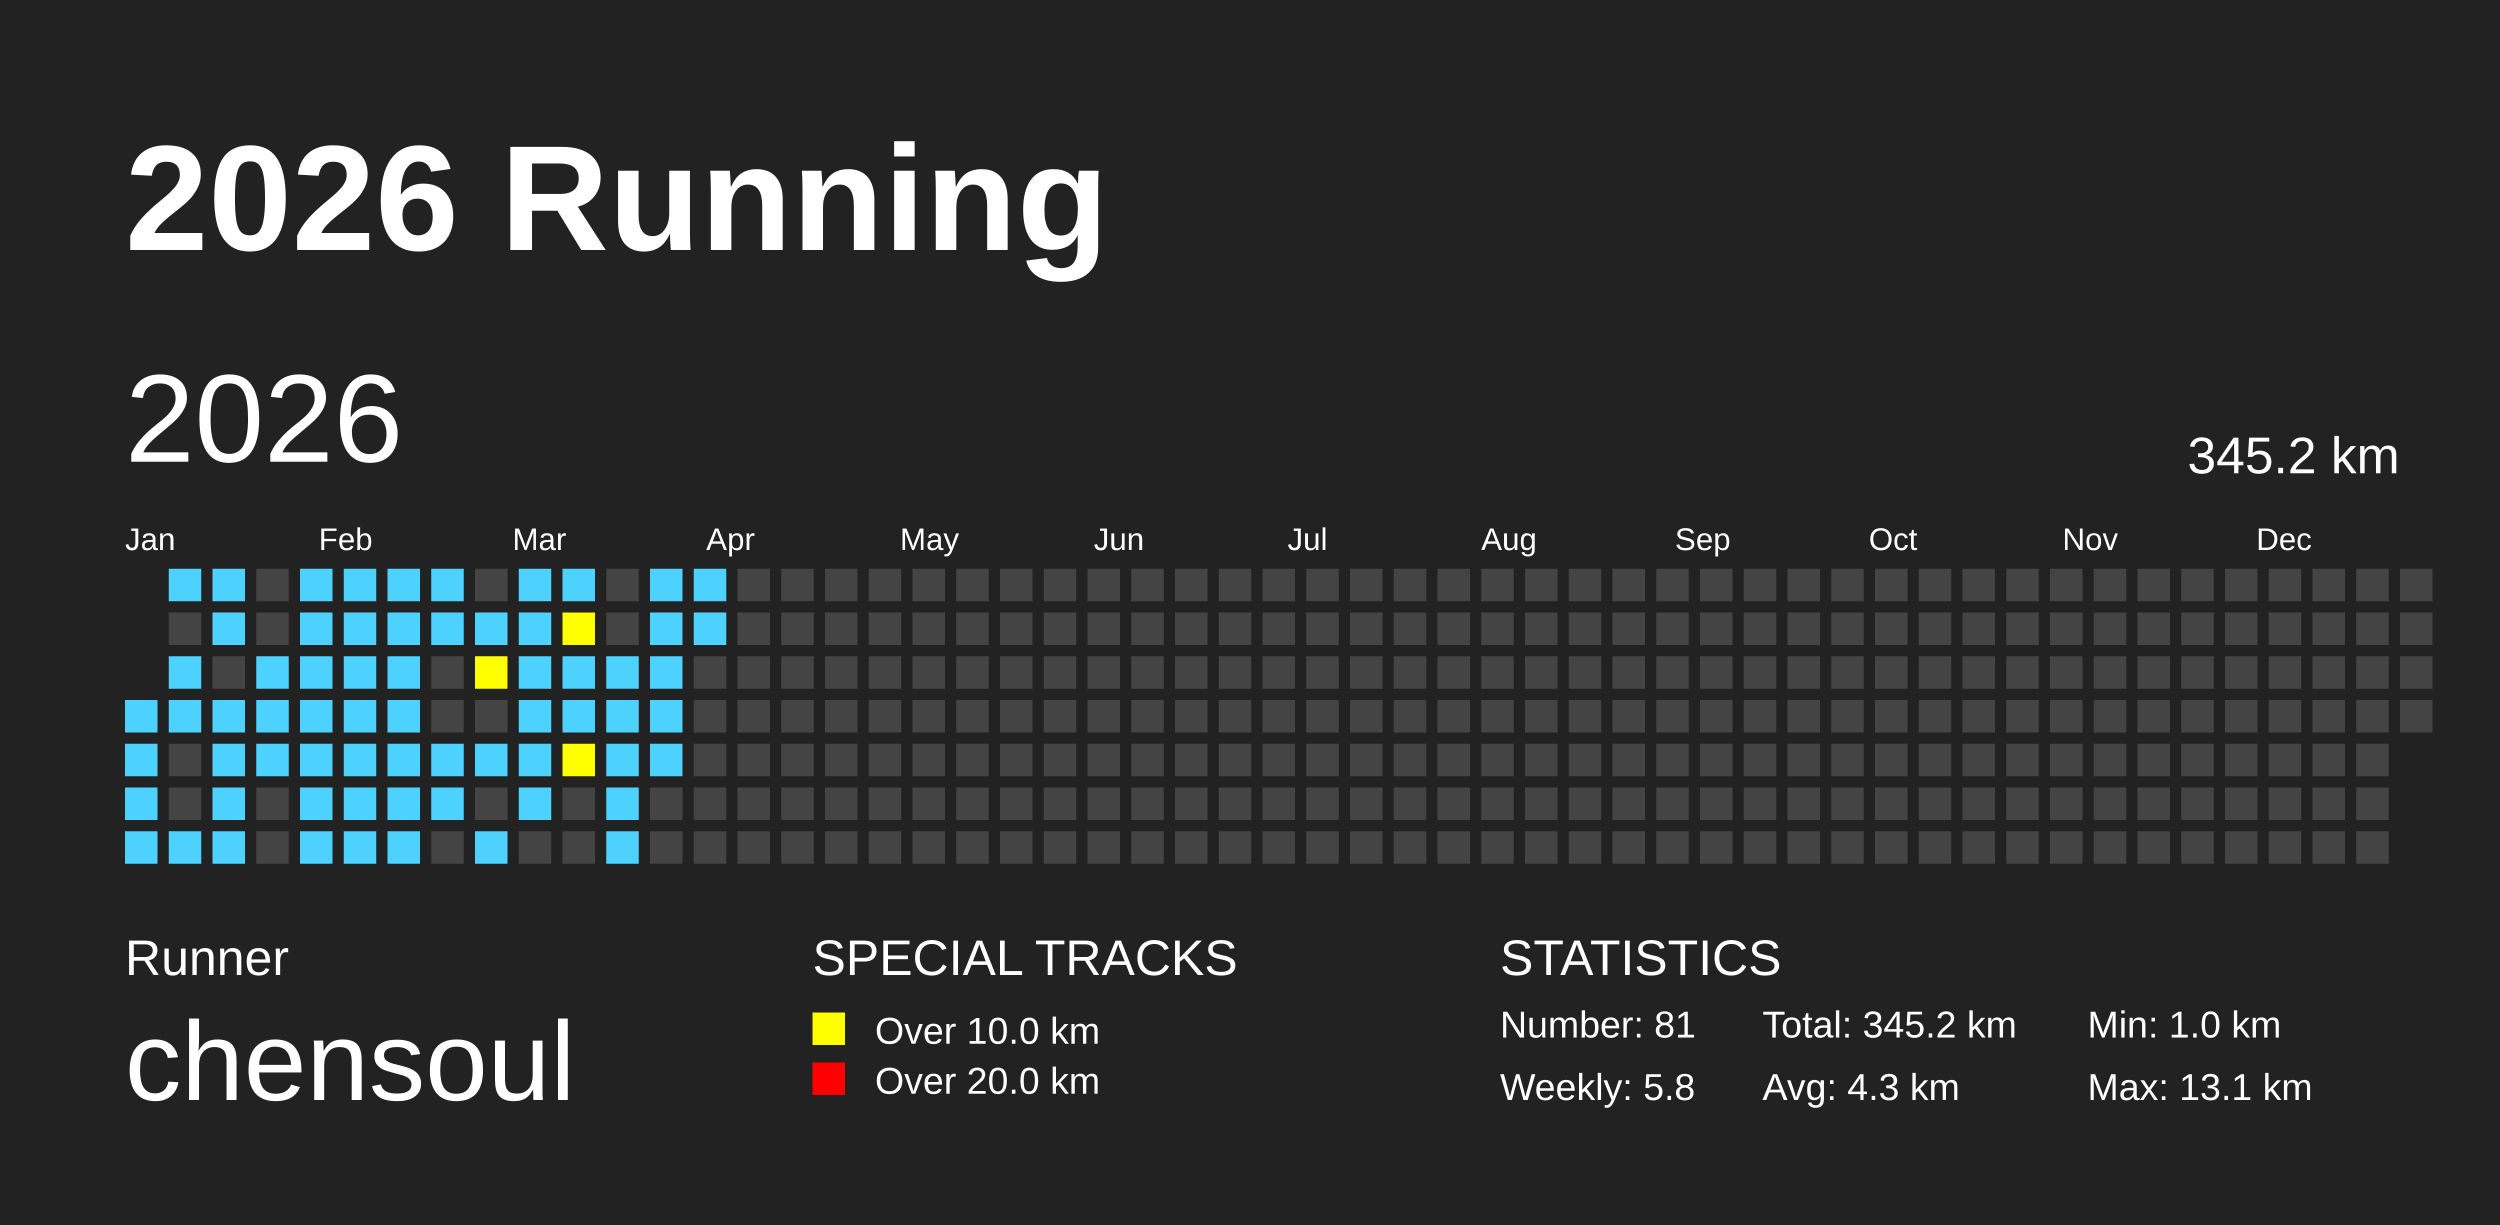
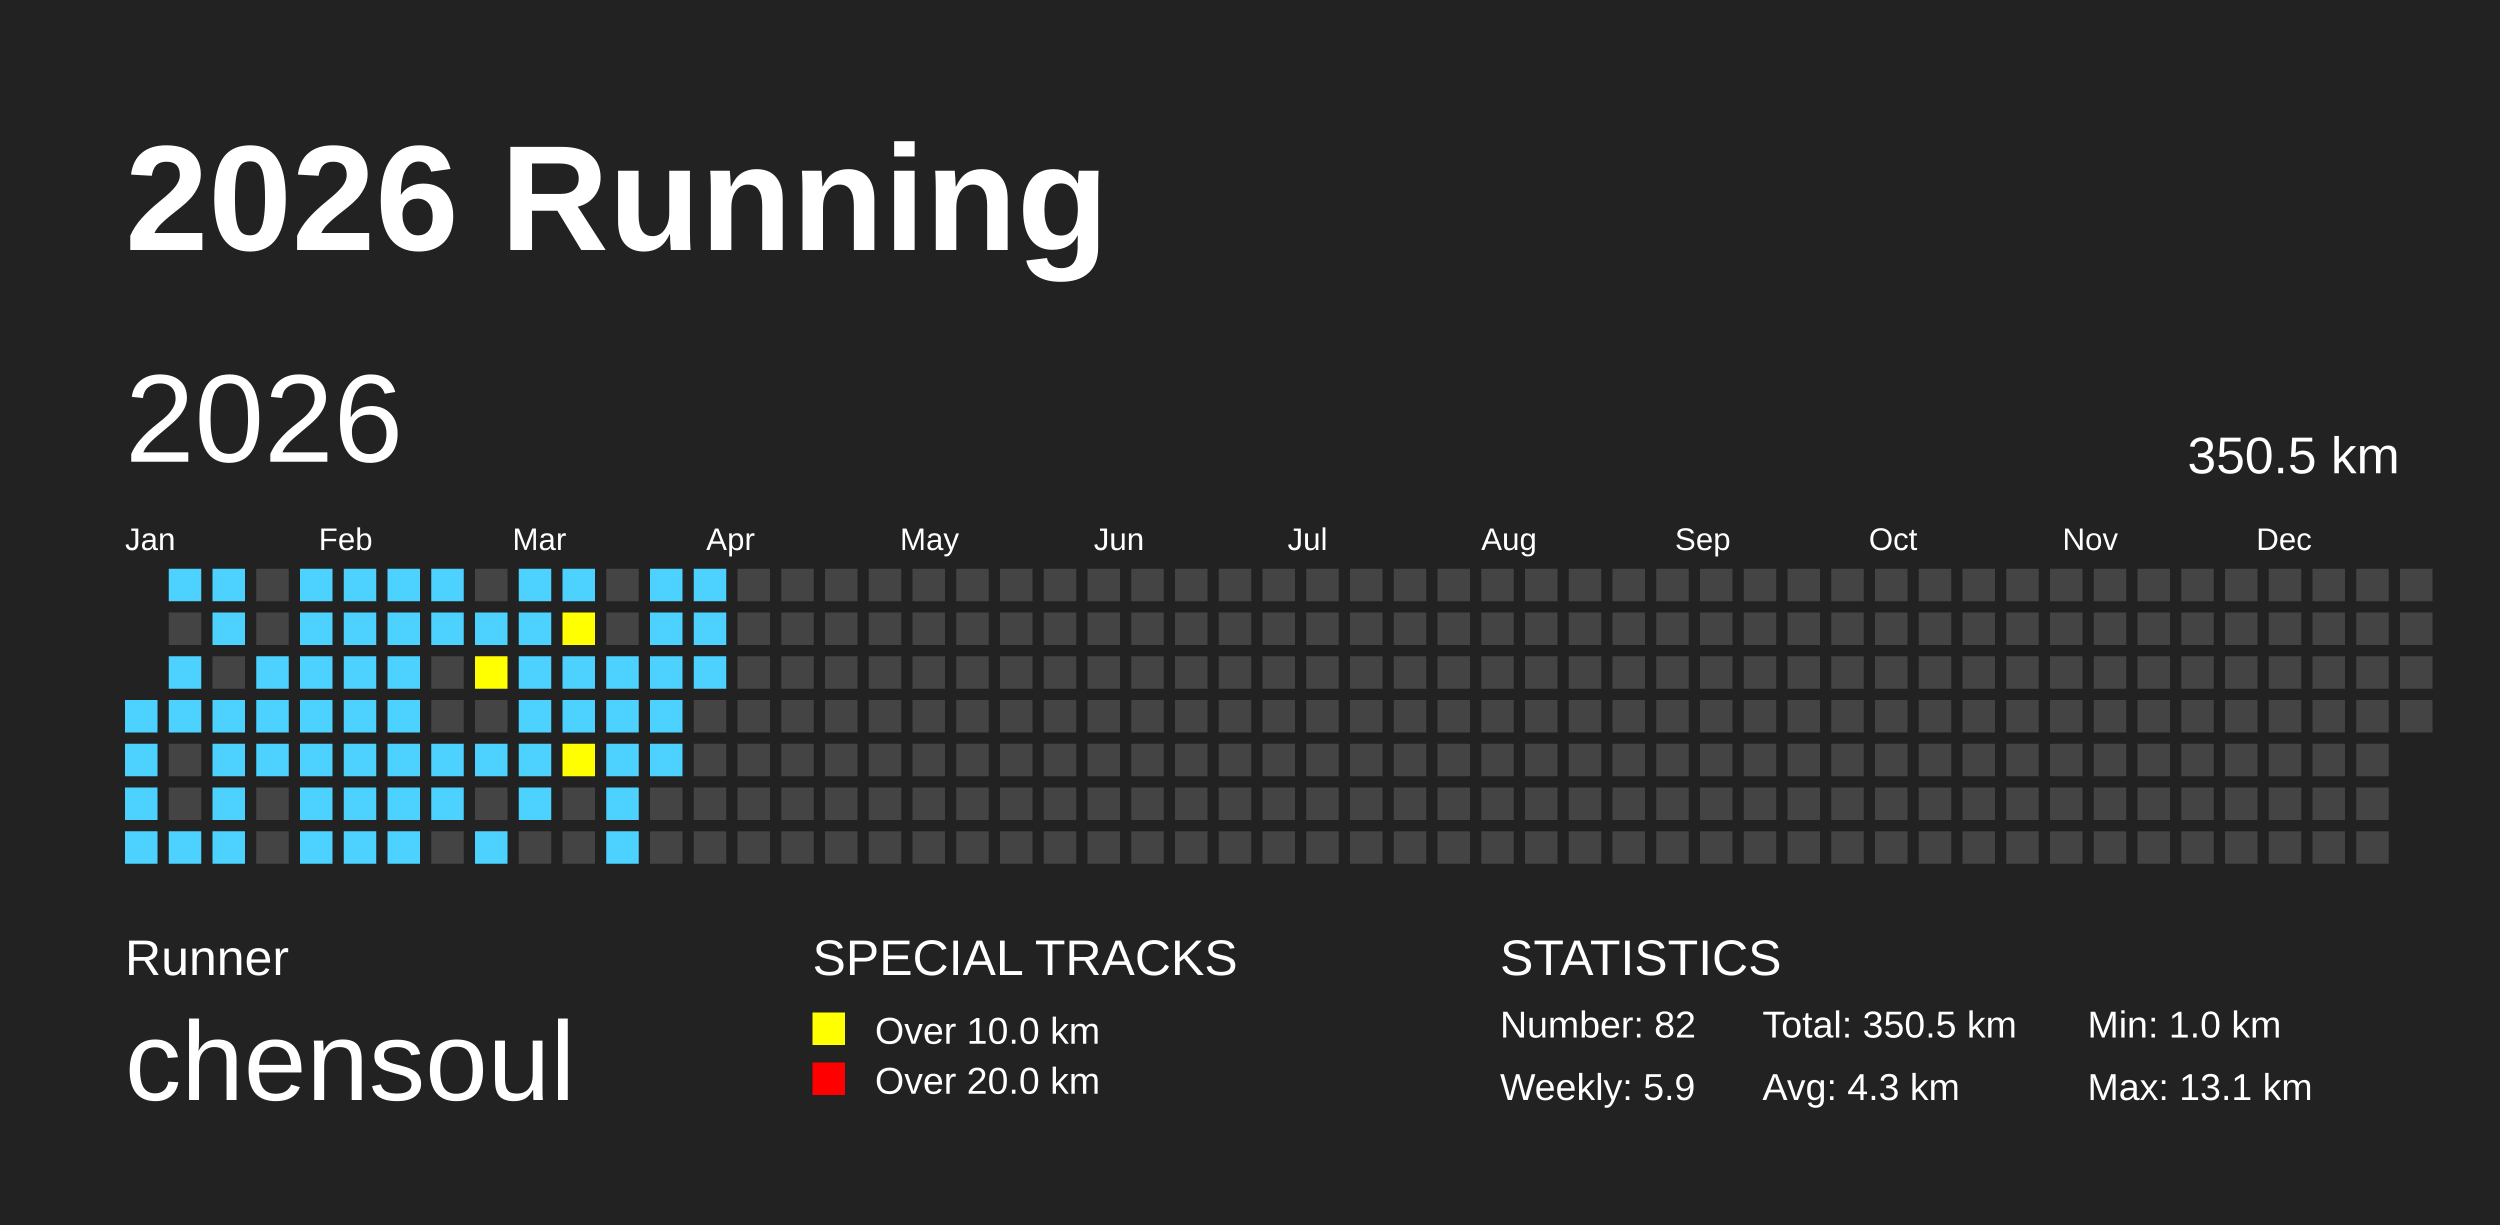
<svg xmlns="http://www.w3.org/2000/svg" baseProfile="full" height="98mm" version="1.1" viewBox="0,0,200,98" width="200mm">
  <defs />
  <rect fill="#222222" height="98" width="200" x="0" y="0" />
  <text fill="#FFFFFF" style="font-size:12px; font-family:Arial; font-weight:bold;" x="10" y="20">2026 Running</text>
  <text fill="#FFFFFF" style="font-size:4px; font-family:Arial" x="10" y="78">Runner</text>
  <text fill="#FFFFFF" style="font-size:9px; font-family:Arial" x="10" y="88">chensoul</text>
  <text fill="#FFFFFF" style="font-size:4px; font-family:Arial" x="65" y="78">SPECIAL TRACKS</text>
  <rect fill="yellow" height="2.6" width="2.6" x="65" y="81" />
  <text fill="#FFFFFF" style="font-size:3px; font-family:Arial" x="70" y="83.5">Over 10.0 km</text>
  <rect fill="red" height="2.6" width="2.6" x="65" y="85" />
  <text fill="#FFFFFF" style="font-size:3px; font-family:Arial" x="70" y="87.5">Over 20.0 km</text>
  <text fill="#FFFFFF" style="font-size:4px; font-family:Arial" x="120" y="78">STATISTICS</text>
-   <text fill="#FFFFFF" style="font-size:3px; font-family:Arial" x="120" y="83">Number: 81</text>
-   <text fill="#FFFFFF" style="font-size:3px; font-family:Arial" x="120" y="88">Weekly: 5.8</text>
-   <text fill="#FFFFFF" style="font-size:3px; font-family:Arial" x="141" y="83">Total: 345.2 km</text>
+   <text fill="#FFFFFF" style="font-size:3px; font-family:Arial" x="120" y="83">Number: 82</text>
+   <text fill="#FFFFFF" style="font-size:3px; font-family:Arial" x="120" y="88">Weekly: 5.9</text>
+   <text fill="#FFFFFF" style="font-size:3px; font-family:Arial" x="141" y="83">Total: 350.5 km</text>
  <text fill="#FFFFFF" style="font-size:3px; font-family:Arial" x="141" y="88">Avg: 4.3 km</text>
  <text fill="#FFFFFF" style="font-size:3px; font-family:Arial" x="167" y="83">Min: 1.0 km</text>
  <text fill="#FFFFFF" style="font-size:3px; font-family:Arial" x="167" y="88">Max: 13.1 km</text>
  <text dominant-baseline="hanging" fill="#FFFFFF" style="font-size:10.0px; font-family:Arial;" x="10" y="30">2026</text>
-   <text dominant-baseline="hanging" fill="#FFFFFF" style="font-size:4.125px; font-family:Arial;" x="175" y="35">345.2 km</text>
+   <text dominant-baseline="hanging" fill="#FFFFFF" style="font-size:4.125px; font-family:Arial;" x="175" y="35">350.5 km</text>
  <text fill="#FFFFFF" style="font-size:2.5px; font-family:Arial" x="10.0" y="44">Jan</text>
  <text fill="#FFFFFF" style="font-size:2.5px; font-family:Arial" x="25.5" y="44">Feb</text>
  <text fill="#FFFFFF" style="font-size:2.5px; font-family:Arial" x="41.0" y="44">Mar</text>
  <text fill="#FFFFFF" style="font-size:2.5px; font-family:Arial" x="56.5" y="44">Apr</text>
  <text fill="#FFFFFF" style="font-size:2.5px; font-family:Arial" x="72.0" y="44">May</text>
  <text fill="#FFFFFF" style="font-size:2.5px; font-family:Arial" x="87.5" y="44">Jun</text>
  <text fill="#FFFFFF" style="font-size:2.5px; font-family:Arial" x="103.0" y="44">Jul</text>
  <text fill="#FFFFFF" style="font-size:2.5px; font-family:Arial" x="118.5" y="44">Aug</text>
  <text fill="#FFFFFF" style="font-size:2.5px; font-family:Arial" x="134.0" y="44">Sep</text>
  <text fill="#FFFFFF" style="font-size:2.5px; font-family:Arial" x="149.5" y="44">Oct</text>
  <text fill="#FFFFFF" style="font-size:2.5px; font-family:Arial" x="165.0" y="44">Nov</text>
  <text fill="#FFFFFF" style="font-size:2.5px; font-family:Arial" x="180.5" y="44">Dec</text>
  <rect fill="#4DD2FF" height="2.6" width="2.6" x="10.0" y="56.0" />
  <rect fill="#4DD2FF" height="2.6" width="2.6" x="10.0" y="59.5" />
  <rect fill="#4DD2FF" height="2.6" width="2.6" x="10.0" y="63.0" />
  <rect fill="#4DD2FF" height="2.6" width="2.6" x="10.0" y="66.5" />
  <rect fill="#4DD2FF" height="2.6" width="2.6" x="13.5" y="45.5" />
  <rect fill="#444444" height="2.6" width="2.6" x="13.5" y="49.0" />
  <rect fill="#4DD2FF" height="2.6" width="2.6" x="13.5" y="52.5" />
  <rect fill="#4DD2FF" height="2.6" width="2.6" x="13.5" y="56.0" />
  <rect fill="#444444" height="2.6" width="2.6" x="13.5" y="59.5" />
  <rect fill="#444444" height="2.6" width="2.6" x="13.5" y="63.0" />
  <rect fill="#4DD2FF" height="2.6" width="2.6" x="13.5" y="66.5" />
  <rect fill="#4DD2FF" height="2.6" width="2.6" x="17.0" y="45.5" />
  <rect fill="#4DD2FF" height="2.6" width="2.6" x="17.0" y="49.0" />
  <rect fill="#444444" height="2.6" width="2.6" x="17.0" y="52.5" />
  <rect fill="#4DD2FF" height="2.6" width="2.6" x="17.0" y="56.0" />
  <rect fill="#4DD2FF" height="2.6" width="2.6" x="17.0" y="59.5" />
  <rect fill="#4DD2FF" height="2.6" width="2.6" x="17.0" y="63.0" />
  <rect fill="#4DD2FF" height="2.6" width="2.6" x="17.0" y="66.5" />
  <rect fill="#444444" height="2.6" width="2.6" x="20.5" y="45.5" />
  <rect fill="#444444" height="2.6" width="2.6" x="20.5" y="49.0" />
  <rect fill="#4DD2FF" height="2.6" width="2.6" x="20.5" y="52.5" />
  <rect fill="#4DD2FF" height="2.6" width="2.6" x="20.5" y="56.0" />
  <rect fill="#4DD2FF" height="2.6" width="2.6" x="20.5" y="59.5" />
  <rect fill="#444444" height="2.6" width="2.6" x="20.5" y="63.0" />
  <rect fill="#444444" height="2.6" width="2.6" x="20.5" y="66.5" />
  <rect fill="#4DD2FF" height="2.6" width="2.6" x="24.0" y="45.5" />
  <rect fill="#4DD2FF" height="2.6" width="2.6" x="24.0" y="49.0" />
  <rect fill="#4DD2FF" height="2.6" width="2.6" x="24.0" y="52.5" />
  <rect fill="#4DD2FF" height="2.6" width="2.6" x="24.0" y="56.0" />
  <rect fill="#4DD2FF" height="2.6" width="2.6" x="24.0" y="59.5" />
  <rect fill="#4DD2FF" height="2.6" width="2.6" x="24.0" y="63.0" />
  <rect fill="#4DD2FF" height="2.6" width="2.6" x="24.0" y="66.5" />
  <rect fill="#4DD2FF" height="2.6" width="2.6" x="27.5" y="45.5" />
  <rect fill="#4DD2FF" height="2.6" width="2.6" x="27.5" y="49.0" />
  <rect fill="#4DD2FF" height="2.6" width="2.6" x="27.5" y="52.5" />
  <rect fill="#4DD2FF" height="2.6" width="2.6" x="27.5" y="56.0" />
  <rect fill="#4DD2FF" height="2.6" width="2.6" x="27.5" y="59.5" />
  <rect fill="#4DD2FF" height="2.6" width="2.6" x="27.5" y="63.0" />
  <rect fill="#4DD2FF" height="2.6" width="2.6" x="27.5" y="66.5" />
  <rect fill="#4DD2FF" height="2.6" width="2.6" x="31.0" y="45.5" />
  <rect fill="#4DD2FF" height="2.6" width="2.6" x="31.0" y="49.0" />
  <rect fill="#4DD2FF" height="2.6" width="2.6" x="31.0" y="52.5" />
  <rect fill="#4DD2FF" height="2.6" width="2.6" x="31.0" y="56.0" />
  <rect fill="#4DD2FF" height="2.6" width="2.6" x="31.0" y="59.5" />
  <rect fill="#4DD2FF" height="2.6" width="2.6" x="31.0" y="63.0" />
  <rect fill="#4DD2FF" height="2.6" width="2.6" x="31.0" y="66.5" />
  <rect fill="#4DD2FF" height="2.6" width="2.6" x="34.5" y="45.5" />
  <rect fill="#4DD2FF" height="2.6" width="2.6" x="34.5" y="49.0" />
  <rect fill="#444444" height="2.6" width="2.6" x="34.5" y="52.5" />
  <rect fill="#444444" height="2.6" width="2.6" x="34.5" y="56.0" />
  <rect fill="#4DD2FF" height="2.6" width="2.6" x="34.5" y="59.5" />
  <rect fill="#4DD2FF" height="2.6" width="2.6" x="34.5" y="63.0" />
  <rect fill="#444444" height="2.6" width="2.6" x="34.5" y="66.5" />
  <rect fill="#444444" height="2.6" width="2.6" x="38.0" y="45.5" />
  <rect fill="#4DD2FF" height="2.6" width="2.6" x="38.0" y="49.0" />
  <rect fill="yellow" height="2.6" width="2.6" x="38.0" y="52.5" />
  <rect fill="#444444" height="2.6" width="2.6" x="38.0" y="56.0" />
  <rect fill="#4DD2FF" height="2.6" width="2.6" x="38.0" y="59.5" />
  <rect fill="#444444" height="2.6" width="2.6" x="38.0" y="63.0" />
  <rect fill="#4DD2FF" height="2.6" width="2.6" x="38.0" y="66.5" />
  <rect fill="#4DD2FF" height="2.6" width="2.6" x="41.5" y="45.5" />
  <rect fill="#4DD2FF" height="2.6" width="2.6" x="41.5" y="49.0" />
  <rect fill="#4DD2FF" height="2.6" width="2.6" x="41.5" y="52.5" />
  <rect fill="#4DD2FF" height="2.6" width="2.6" x="41.5" y="56.0" />
  <rect fill="#4DD2FF" height="2.6" width="2.6" x="41.5" y="59.5" />
  <rect fill="#4DD2FF" height="2.6" width="2.6" x="41.5" y="63.0" />
  <rect fill="#444444" height="2.6" width="2.6" x="41.5" y="66.5" />
  <rect fill="#4DD2FF" height="2.6" width="2.6" x="45.0" y="45.5" />
  <rect fill="yellow" height="2.6" width="2.6" x="45.0" y="49.0" />
  <rect fill="#4DD2FF" height="2.6" width="2.6" x="45.0" y="52.5" />
  <rect fill="#4DD2FF" height="2.6" width="2.6" x="45.0" y="56.0" />
  <rect fill="yellow" height="2.6" width="2.6" x="45.0" y="59.5" />
  <rect fill="#444444" height="2.6" width="2.6" x="45.0" y="63.0" />
  <rect fill="#444444" height="2.6" width="2.6" x="45.0" y="66.5" />
  <rect fill="#444444" height="2.6" width="2.6" x="48.5" y="45.5" />
  <rect fill="#444444" height="2.6" width="2.6" x="48.5" y="49.0" />
  <rect fill="#4DD2FF" height="2.6" width="2.6" x="48.5" y="52.5" />
  <rect fill="#4DD2FF" height="2.6" width="2.6" x="48.5" y="56.0" />
  <rect fill="#4DD2FF" height="2.6" width="2.6" x="48.5" y="59.5" />
  <rect fill="#4DD2FF" height="2.6" width="2.6" x="48.5" y="63.0" />
  <rect fill="#4DD2FF" height="2.6" width="2.6" x="48.5" y="66.5" />
  <rect fill="#4DD2FF" height="2.6" width="2.6" x="52.0" y="45.5" />
  <rect fill="#4DD2FF" height="2.6" width="2.6" x="52.0" y="49.0" />
  <rect fill="#4DD2FF" height="2.6" width="2.6" x="52.0" y="52.5" />
  <rect fill="#4DD2FF" height="2.6" width="2.6" x="52.0" y="56.0" />
  <rect fill="#4DD2FF" height="2.6" width="2.6" x="52.0" y="59.5" />
  <rect fill="#444444" height="2.6" width="2.6" x="52.0" y="63.0" />
  <rect fill="#444444" height="2.6" width="2.6" x="52.0" y="66.5" />
  <rect fill="#4DD2FF" height="2.6" width="2.6" x="55.5" y="45.5" />
  <rect fill="#4DD2FF" height="2.6" width="2.6" x="55.5" y="49.0" />
-   <rect fill="#444444" height="2.6" width="2.6" x="55.5" y="52.5" />
+   <rect fill="#4DD2FF" height="2.6" width="2.6" x="55.5" y="52.5" />
  <rect fill="#444444" height="2.6" width="2.6" x="55.5" y="56.0" />
  <rect fill="#444444" height="2.6" width="2.6" x="55.5" y="59.5" />
  <rect fill="#444444" height="2.6" width="2.6" x="55.5" y="63.0" />
  <rect fill="#444444" height="2.6" width="2.6" x="55.5" y="66.5" />
  <rect fill="#444444" height="2.6" width="2.6" x="59.0" y="45.5" />
  <rect fill="#444444" height="2.6" width="2.6" x="59.0" y="49.0" />
  <rect fill="#444444" height="2.6" width="2.6" x="59.0" y="52.5" />
  <rect fill="#444444" height="2.6" width="2.6" x="59.0" y="56.0" />
  <rect fill="#444444" height="2.6" width="2.6" x="59.0" y="59.5" />
  <rect fill="#444444" height="2.6" width="2.6" x="59.0" y="63.0" />
  <rect fill="#444444" height="2.6" width="2.6" x="59.0" y="66.5" />
  <rect fill="#444444" height="2.6" width="2.6" x="62.5" y="45.5" />
  <rect fill="#444444" height="2.6" width="2.6" x="62.5" y="49.0" />
  <rect fill="#444444" height="2.6" width="2.6" x="62.5" y="52.5" />
  <rect fill="#444444" height="2.6" width="2.6" x="62.5" y="56.0" />
  <rect fill="#444444" height="2.6" width="2.6" x="62.5" y="59.5" />
  <rect fill="#444444" height="2.6" width="2.6" x="62.5" y="63.0" />
  <rect fill="#444444" height="2.6" width="2.6" x="62.5" y="66.5" />
  <rect fill="#444444" height="2.6" width="2.6" x="66.0" y="45.5" />
  <rect fill="#444444" height="2.6" width="2.6" x="66.0" y="49.0" />
  <rect fill="#444444" height="2.6" width="2.6" x="66.0" y="52.5" />
  <rect fill="#444444" height="2.6" width="2.6" x="66.0" y="56.0" />
  <rect fill="#444444" height="2.6" width="2.6" x="66.0" y="59.5" />
  <rect fill="#444444" height="2.6" width="2.6" x="66.0" y="63.0" />
  <rect fill="#444444" height="2.6" width="2.6" x="66.0" y="66.5" />
  <rect fill="#444444" height="2.6" width="2.6" x="69.5" y="45.5" />
  <rect fill="#444444" height="2.6" width="2.6" x="69.5" y="49.0" />
  <rect fill="#444444" height="2.6" width="2.6" x="69.5" y="52.5" />
  <rect fill="#444444" height="2.6" width="2.6" x="69.5" y="56.0" />
  <rect fill="#444444" height="2.6" width="2.6" x="69.5" y="59.5" />
  <rect fill="#444444" height="2.6" width="2.6" x="69.5" y="63.0" />
  <rect fill="#444444" height="2.6" width="2.6" x="69.5" y="66.5" />
  <rect fill="#444444" height="2.6" width="2.6" x="73.0" y="45.5" />
  <rect fill="#444444" height="2.6" width="2.6" x="73.0" y="49.0" />
  <rect fill="#444444" height="2.6" width="2.6" x="73.0" y="52.5" />
  <rect fill="#444444" height="2.6" width="2.6" x="73.0" y="56.0" />
  <rect fill="#444444" height="2.6" width="2.6" x="73.0" y="59.5" />
  <rect fill="#444444" height="2.6" width="2.6" x="73.0" y="63.0" />
  <rect fill="#444444" height="2.6" width="2.6" x="73.0" y="66.5" />
  <rect fill="#444444" height="2.6" width="2.6" x="76.5" y="45.5" />
  <rect fill="#444444" height="2.6" width="2.6" x="76.5" y="49.0" />
  <rect fill="#444444" height="2.6" width="2.6" x="76.5" y="52.5" />
  <rect fill="#444444" height="2.6" width="2.6" x="76.5" y="56.0" />
  <rect fill="#444444" height="2.6" width="2.6" x="76.5" y="59.5" />
  <rect fill="#444444" height="2.6" width="2.6" x="76.5" y="63.0" />
  <rect fill="#444444" height="2.6" width="2.6" x="76.5" y="66.5" />
  <rect fill="#444444" height="2.6" width="2.6" x="80.0" y="45.5" />
  <rect fill="#444444" height="2.6" width="2.6" x="80.0" y="49.0" />
  <rect fill="#444444" height="2.6" width="2.6" x="80.0" y="52.5" />
  <rect fill="#444444" height="2.6" width="2.6" x="80.0" y="56.0" />
  <rect fill="#444444" height="2.6" width="2.6" x="80.0" y="59.5" />
  <rect fill="#444444" height="2.6" width="2.6" x="80.0" y="63.0" />
  <rect fill="#444444" height="2.6" width="2.6" x="80.0" y="66.5" />
  <rect fill="#444444" height="2.6" width="2.6" x="83.5" y="45.5" />
  <rect fill="#444444" height="2.6" width="2.6" x="83.5" y="49.0" />
  <rect fill="#444444" height="2.6" width="2.6" x="83.5" y="52.5" />
  <rect fill="#444444" height="2.6" width="2.6" x="83.5" y="56.0" />
  <rect fill="#444444" height="2.6" width="2.6" x="83.5" y="59.5" />
  <rect fill="#444444" height="2.6" width="2.6" x="83.5" y="63.0" />
  <rect fill="#444444" height="2.6" width="2.6" x="83.5" y="66.5" />
  <rect fill="#444444" height="2.6" width="2.6" x="87.0" y="45.5" />
  <rect fill="#444444" height="2.6" width="2.6" x="87.0" y="49.0" />
  <rect fill="#444444" height="2.6" width="2.6" x="87.0" y="52.5" />
  <rect fill="#444444" height="2.6" width="2.6" x="87.0" y="56.0" />
  <rect fill="#444444" height="2.6" width="2.6" x="87.0" y="59.5" />
  <rect fill="#444444" height="2.6" width="2.6" x="87.0" y="63.0" />
  <rect fill="#444444" height="2.6" width="2.6" x="87.0" y="66.5" />
  <rect fill="#444444" height="2.6" width="2.6" x="90.5" y="45.5" />
  <rect fill="#444444" height="2.6" width="2.6" x="90.5" y="49.0" />
  <rect fill="#444444" height="2.6" width="2.6" x="90.5" y="52.5" />
  <rect fill="#444444" height="2.6" width="2.6" x="90.5" y="56.0" />
  <rect fill="#444444" height="2.6" width="2.6" x="90.5" y="59.5" />
  <rect fill="#444444" height="2.6" width="2.6" x="90.5" y="63.0" />
  <rect fill="#444444" height="2.6" width="2.6" x="90.5" y="66.5" />
  <rect fill="#444444" height="2.6" width="2.6" x="94.0" y="45.5" />
  <rect fill="#444444" height="2.6" width="2.6" x="94.0" y="49.0" />
  <rect fill="#444444" height="2.6" width="2.6" x="94.0" y="52.5" />
  <rect fill="#444444" height="2.6" width="2.6" x="94.0" y="56.0" />
  <rect fill="#444444" height="2.6" width="2.6" x="94.0" y="59.5" />
  <rect fill="#444444" height="2.6" width="2.6" x="94.0" y="63.0" />
  <rect fill="#444444" height="2.6" width="2.6" x="94.0" y="66.5" />
  <rect fill="#444444" height="2.6" width="2.6" x="97.5" y="45.5" />
  <rect fill="#444444" height="2.6" width="2.6" x="97.5" y="49.0" />
  <rect fill="#444444" height="2.6" width="2.6" x="97.5" y="52.5" />
  <rect fill="#444444" height="2.6" width="2.6" x="97.5" y="56.0" />
  <rect fill="#444444" height="2.6" width="2.6" x="97.5" y="59.5" />
  <rect fill="#444444" height="2.6" width="2.6" x="97.5" y="63.0" />
  <rect fill="#444444" height="2.6" width="2.6" x="97.5" y="66.5" />
  <rect fill="#444444" height="2.6" width="2.6" x="101.0" y="45.5" />
  <rect fill="#444444" height="2.6" width="2.6" x="101.0" y="49.0" />
  <rect fill="#444444" height="2.6" width="2.6" x="101.0" y="52.5" />
  <rect fill="#444444" height="2.6" width="2.6" x="101.0" y="56.0" />
  <rect fill="#444444" height="2.6" width="2.6" x="101.0" y="59.5" />
  <rect fill="#444444" height="2.6" width="2.6" x="101.0" y="63.0" />
  <rect fill="#444444" height="2.6" width="2.6" x="101.0" y="66.5" />
  <rect fill="#444444" height="2.6" width="2.6" x="104.5" y="45.5" />
  <rect fill="#444444" height="2.6" width="2.6" x="104.5" y="49.0" />
  <rect fill="#444444" height="2.6" width="2.6" x="104.5" y="52.5" />
  <rect fill="#444444" height="2.6" width="2.6" x="104.5" y="56.0" />
  <rect fill="#444444" height="2.6" width="2.6" x="104.5" y="59.5" />
  <rect fill="#444444" height="2.6" width="2.6" x="104.5" y="63.0" />
  <rect fill="#444444" height="2.6" width="2.6" x="104.5" y="66.5" />
  <rect fill="#444444" height="2.6" width="2.6" x="108.0" y="45.5" />
  <rect fill="#444444" height="2.6" width="2.6" x="108.0" y="49.0" />
  <rect fill="#444444" height="2.6" width="2.6" x="108.0" y="52.5" />
  <rect fill="#444444" height="2.6" width="2.6" x="108.0" y="56.0" />
  <rect fill="#444444" height="2.6" width="2.6" x="108.0" y="59.5" />
  <rect fill="#444444" height="2.6" width="2.6" x="108.0" y="63.0" />
  <rect fill="#444444" height="2.6" width="2.6" x="108.0" y="66.5" />
  <rect fill="#444444" height="2.6" width="2.6" x="111.5" y="45.5" />
  <rect fill="#444444" height="2.6" width="2.6" x="111.5" y="49.0" />
  <rect fill="#444444" height="2.6" width="2.6" x="111.5" y="52.5" />
  <rect fill="#444444" height="2.6" width="2.6" x="111.5" y="56.0" />
  <rect fill="#444444" height="2.6" width="2.6" x="111.5" y="59.5" />
  <rect fill="#444444" height="2.6" width="2.6" x="111.5" y="63.0" />
  <rect fill="#444444" height="2.6" width="2.6" x="111.5" y="66.5" />
  <rect fill="#444444" height="2.6" width="2.6" x="115.0" y="45.5" />
  <rect fill="#444444" height="2.6" width="2.6" x="115.0" y="49.0" />
  <rect fill="#444444" height="2.6" width="2.6" x="115.0" y="52.5" />
  <rect fill="#444444" height="2.6" width="2.6" x="115.0" y="56.0" />
  <rect fill="#444444" height="2.6" width="2.6" x="115.0" y="59.5" />
  <rect fill="#444444" height="2.6" width="2.6" x="115.0" y="63.0" />
  <rect fill="#444444" height="2.6" width="2.6" x="115.0" y="66.5" />
  <rect fill="#444444" height="2.6" width="2.6" x="118.5" y="45.5" />
  <rect fill="#444444" height="2.6" width="2.6" x="118.5" y="49.0" />
  <rect fill="#444444" height="2.6" width="2.6" x="118.5" y="52.5" />
  <rect fill="#444444" height="2.6" width="2.6" x="118.5" y="56.0" />
  <rect fill="#444444" height="2.6" width="2.6" x="118.5" y="59.5" />
  <rect fill="#444444" height="2.6" width="2.6" x="118.5" y="63.0" />
  <rect fill="#444444" height="2.6" width="2.6" x="118.5" y="66.5" />
  <rect fill="#444444" height="2.6" width="2.6" x="122.0" y="45.5" />
  <rect fill="#444444" height="2.6" width="2.6" x="122.0" y="49.0" />
  <rect fill="#444444" height="2.6" width="2.6" x="122.0" y="52.5" />
  <rect fill="#444444" height="2.6" width="2.6" x="122.0" y="56.0" />
  <rect fill="#444444" height="2.6" width="2.6" x="122.0" y="59.5" />
  <rect fill="#444444" height="2.6" width="2.6" x="122.0" y="63.0" />
  <rect fill="#444444" height="2.6" width="2.6" x="122.0" y="66.5" />
  <rect fill="#444444" height="2.6" width="2.6" x="125.5" y="45.5" />
  <rect fill="#444444" height="2.6" width="2.6" x="125.5" y="49.0" />
  <rect fill="#444444" height="2.6" width="2.6" x="125.5" y="52.5" />
  <rect fill="#444444" height="2.6" width="2.6" x="125.5" y="56.0" />
  <rect fill="#444444" height="2.6" width="2.6" x="125.5" y="59.5" />
  <rect fill="#444444" height="2.6" width="2.6" x="125.5" y="63.0" />
  <rect fill="#444444" height="2.6" width="2.6" x="125.5" y="66.5" />
  <rect fill="#444444" height="2.6" width="2.6" x="129.0" y="45.5" />
  <rect fill="#444444" height="2.6" width="2.6" x="129.0" y="49.0" />
  <rect fill="#444444" height="2.6" width="2.6" x="129.0" y="52.5" />
  <rect fill="#444444" height="2.6" width="2.6" x="129.0" y="56.0" />
  <rect fill="#444444" height="2.6" width="2.6" x="129.0" y="59.5" />
  <rect fill="#444444" height="2.6" width="2.6" x="129.0" y="63.0" />
  <rect fill="#444444" height="2.6" width="2.6" x="129.0" y="66.5" />
  <rect fill="#444444" height="2.6" width="2.6" x="132.5" y="45.5" />
  <rect fill="#444444" height="2.6" width="2.6" x="132.5" y="49.0" />
  <rect fill="#444444" height="2.6" width="2.6" x="132.5" y="52.5" />
  <rect fill="#444444" height="2.6" width="2.6" x="132.5" y="56.0" />
  <rect fill="#444444" height="2.6" width="2.6" x="132.5" y="59.5" />
  <rect fill="#444444" height="2.6" width="2.6" x="132.5" y="63.0" />
  <rect fill="#444444" height="2.6" width="2.6" x="132.5" y="66.5" />
  <rect fill="#444444" height="2.6" width="2.6" x="136.0" y="45.5" />
  <rect fill="#444444" height="2.6" width="2.6" x="136.0" y="49.0" />
  <rect fill="#444444" height="2.6" width="2.6" x="136.0" y="52.5" />
  <rect fill="#444444" height="2.6" width="2.6" x="136.0" y="56.0" />
  <rect fill="#444444" height="2.6" width="2.6" x="136.0" y="59.5" />
  <rect fill="#444444" height="2.6" width="2.6" x="136.0" y="63.0" />
  <rect fill="#444444" height="2.6" width="2.6" x="136.0" y="66.5" />
  <rect fill="#444444" height="2.6" width="2.6" x="139.5" y="45.5" />
  <rect fill="#444444" height="2.6" width="2.6" x="139.5" y="49.0" />
  <rect fill="#444444" height="2.6" width="2.6" x="139.5" y="52.5" />
  <rect fill="#444444" height="2.6" width="2.6" x="139.5" y="56.0" />
  <rect fill="#444444" height="2.6" width="2.6" x="139.5" y="59.5" />
  <rect fill="#444444" height="2.6" width="2.6" x="139.5" y="63.0" />
  <rect fill="#444444" height="2.6" width="2.6" x="139.5" y="66.5" />
  <rect fill="#444444" height="2.6" width="2.6" x="143.0" y="45.5" />
  <rect fill="#444444" height="2.6" width="2.6" x="143.0" y="49.0" />
  <rect fill="#444444" height="2.6" width="2.6" x="143.0" y="52.5" />
  <rect fill="#444444" height="2.6" width="2.6" x="143.0" y="56.0" />
  <rect fill="#444444" height="2.6" width="2.6" x="143.0" y="59.5" />
  <rect fill="#444444" height="2.6" width="2.6" x="143.0" y="63.0" />
  <rect fill="#444444" height="2.6" width="2.6" x="143.0" y="66.5" />
  <rect fill="#444444" height="2.6" width="2.6" x="146.5" y="45.5" />
  <rect fill="#444444" height="2.6" width="2.6" x="146.5" y="49.0" />
  <rect fill="#444444" height="2.6" width="2.6" x="146.5" y="52.5" />
  <rect fill="#444444" height="2.6" width="2.6" x="146.5" y="56.0" />
  <rect fill="#444444" height="2.6" width="2.6" x="146.5" y="59.5" />
  <rect fill="#444444" height="2.6" width="2.6" x="146.5" y="63.0" />
  <rect fill="#444444" height="2.6" width="2.6" x="146.5" y="66.5" />
  <rect fill="#444444" height="2.6" width="2.6" x="150.0" y="45.5" />
  <rect fill="#444444" height="2.6" width="2.6" x="150.0" y="49.0" />
  <rect fill="#444444" height="2.6" width="2.6" x="150.0" y="52.5" />
  <rect fill="#444444" height="2.6" width="2.6" x="150.0" y="56.0" />
  <rect fill="#444444" height="2.6" width="2.6" x="150.0" y="59.5" />
  <rect fill="#444444" height="2.6" width="2.6" x="150.0" y="63.0" />
  <rect fill="#444444" height="2.6" width="2.6" x="150.0" y="66.5" />
  <rect fill="#444444" height="2.6" width="2.6" x="153.5" y="45.5" />
  <rect fill="#444444" height="2.6" width="2.6" x="153.5" y="49.0" />
  <rect fill="#444444" height="2.6" width="2.6" x="153.5" y="52.5" />
  <rect fill="#444444" height="2.6" width="2.6" x="153.5" y="56.0" />
  <rect fill="#444444" height="2.6" width="2.6" x="153.5" y="59.5" />
  <rect fill="#444444" height="2.6" width="2.6" x="153.5" y="63.0" />
  <rect fill="#444444" height="2.6" width="2.6" x="153.5" y="66.5" />
  <rect fill="#444444" height="2.6" width="2.6" x="157.0" y="45.5" />
  <rect fill="#444444" height="2.6" width="2.6" x="157.0" y="49.0" />
  <rect fill="#444444" height="2.6" width="2.6" x="157.0" y="52.5" />
  <rect fill="#444444" height="2.6" width="2.6" x="157.0" y="56.0" />
  <rect fill="#444444" height="2.6" width="2.6" x="157.0" y="59.5" />
  <rect fill="#444444" height="2.6" width="2.6" x="157.0" y="63.0" />
  <rect fill="#444444" height="2.6" width="2.6" x="157.0" y="66.5" />
  <rect fill="#444444" height="2.6" width="2.6" x="160.5" y="45.5" />
  <rect fill="#444444" height="2.6" width="2.6" x="160.5" y="49.0" />
  <rect fill="#444444" height="2.6" width="2.6" x="160.5" y="52.5" />
  <rect fill="#444444" height="2.6" width="2.6" x="160.5" y="56.0" />
  <rect fill="#444444" height="2.6" width="2.6" x="160.5" y="59.5" />
  <rect fill="#444444" height="2.6" width="2.6" x="160.5" y="63.0" />
  <rect fill="#444444" height="2.6" width="2.6" x="160.5" y="66.5" />
  <rect fill="#444444" height="2.6" width="2.6" x="164.0" y="45.5" />
  <rect fill="#444444" height="2.6" width="2.6" x="164.0" y="49.0" />
  <rect fill="#444444" height="2.6" width="2.6" x="164.0" y="52.5" />
  <rect fill="#444444" height="2.6" width="2.6" x="164.0" y="56.0" />
  <rect fill="#444444" height="2.6" width="2.6" x="164.0" y="59.5" />
  <rect fill="#444444" height="2.6" width="2.6" x="164.0" y="63.0" />
  <rect fill="#444444" height="2.6" width="2.6" x="164.0" y="66.5" />
  <rect fill="#444444" height="2.6" width="2.6" x="167.5" y="45.5" />
  <rect fill="#444444" height="2.6" width="2.6" x="167.5" y="49.0" />
  <rect fill="#444444" height="2.6" width="2.6" x="167.5" y="52.5" />
  <rect fill="#444444" height="2.6" width="2.6" x="167.5" y="56.0" />
  <rect fill="#444444" height="2.6" width="2.6" x="167.5" y="59.5" />
  <rect fill="#444444" height="2.6" width="2.6" x="167.5" y="63.0" />
  <rect fill="#444444" height="2.6" width="2.6" x="167.5" y="66.5" />
  <rect fill="#444444" height="2.6" width="2.6" x="171.0" y="45.5" />
  <rect fill="#444444" height="2.6" width="2.6" x="171.0" y="49.0" />
  <rect fill="#444444" height="2.6" width="2.6" x="171.0" y="52.5" />
  <rect fill="#444444" height="2.6" width="2.6" x="171.0" y="56.0" />
  <rect fill="#444444" height="2.6" width="2.6" x="171.0" y="59.5" />
  <rect fill="#444444" height="2.6" width="2.6" x="171.0" y="63.0" />
  <rect fill="#444444" height="2.6" width="2.6" x="171.0" y="66.5" />
  <rect fill="#444444" height="2.6" width="2.6" x="174.5" y="45.5" />
  <rect fill="#444444" height="2.6" width="2.6" x="174.5" y="49.0" />
  <rect fill="#444444" height="2.6" width="2.6" x="174.5" y="52.5" />
  <rect fill="#444444" height="2.6" width="2.6" x="174.5" y="56.0" />
  <rect fill="#444444" height="2.6" width="2.6" x="174.5" y="59.5" />
  <rect fill="#444444" height="2.6" width="2.6" x="174.5" y="63.0" />
  <rect fill="#444444" height="2.6" width="2.6" x="174.5" y="66.5" />
  <rect fill="#444444" height="2.6" width="2.6" x="178.0" y="45.5" />
  <rect fill="#444444" height="2.6" width="2.6" x="178.0" y="49.0" />
  <rect fill="#444444" height="2.6" width="2.6" x="178.0" y="52.5" />
  <rect fill="#444444" height="2.6" width="2.6" x="178.0" y="56.0" />
  <rect fill="#444444" height="2.6" width="2.6" x="178.0" y="59.5" />
  <rect fill="#444444" height="2.6" width="2.6" x="178.0" y="63.0" />
  <rect fill="#444444" height="2.6" width="2.6" x="178.0" y="66.5" />
  <rect fill="#444444" height="2.6" width="2.6" x="181.5" y="45.5" />
  <rect fill="#444444" height="2.6" width="2.6" x="181.5" y="49.0" />
  <rect fill="#444444" height="2.6" width="2.6" x="181.5" y="52.5" />
  <rect fill="#444444" height="2.6" width="2.6" x="181.5" y="56.0" />
  <rect fill="#444444" height="2.6" width="2.6" x="181.5" y="59.5" />
  <rect fill="#444444" height="2.6" width="2.6" x="181.5" y="63.0" />
  <rect fill="#444444" height="2.6" width="2.6" x="181.5" y="66.5" />
  <rect fill="#444444" height="2.6" width="2.6" x="185.0" y="45.5" />
  <rect fill="#444444" height="2.6" width="2.6" x="185.0" y="49.0" />
  <rect fill="#444444" height="2.6" width="2.6" x="185.0" y="52.5" />
  <rect fill="#444444" height="2.6" width="2.6" x="185.0" y="56.0" />
  <rect fill="#444444" height="2.6" width="2.6" x="185.0" y="59.5" />
  <rect fill="#444444" height="2.6" width="2.6" x="185.0" y="63.0" />
  <rect fill="#444444" height="2.6" width="2.6" x="185.0" y="66.5" />
  <rect fill="#444444" height="2.6" width="2.6" x="188.5" y="45.5" />
  <rect fill="#444444" height="2.6" width="2.6" x="188.5" y="49.0" />
  <rect fill="#444444" height="2.6" width="2.6" x="188.5" y="52.5" />
  <rect fill="#444444" height="2.6" width="2.6" x="188.5" y="56.0" />
  <rect fill="#444444" height="2.6" width="2.6" x="188.5" y="59.5" />
  <rect fill="#444444" height="2.6" width="2.6" x="188.5" y="63.0" />
  <rect fill="#444444" height="2.6" width="2.6" x="188.5" y="66.5" />
  <rect fill="#444444" height="2.6" width="2.6" x="192.0" y="45.5" />
  <rect fill="#444444" height="2.6" width="2.6" x="192.0" y="49.0" />
  <rect fill="#444444" height="2.6" width="2.6" x="192.0" y="52.5" />
  <rect fill="#444444" height="2.6" width="2.6" x="192.0" y="56.0" />
</svg>
